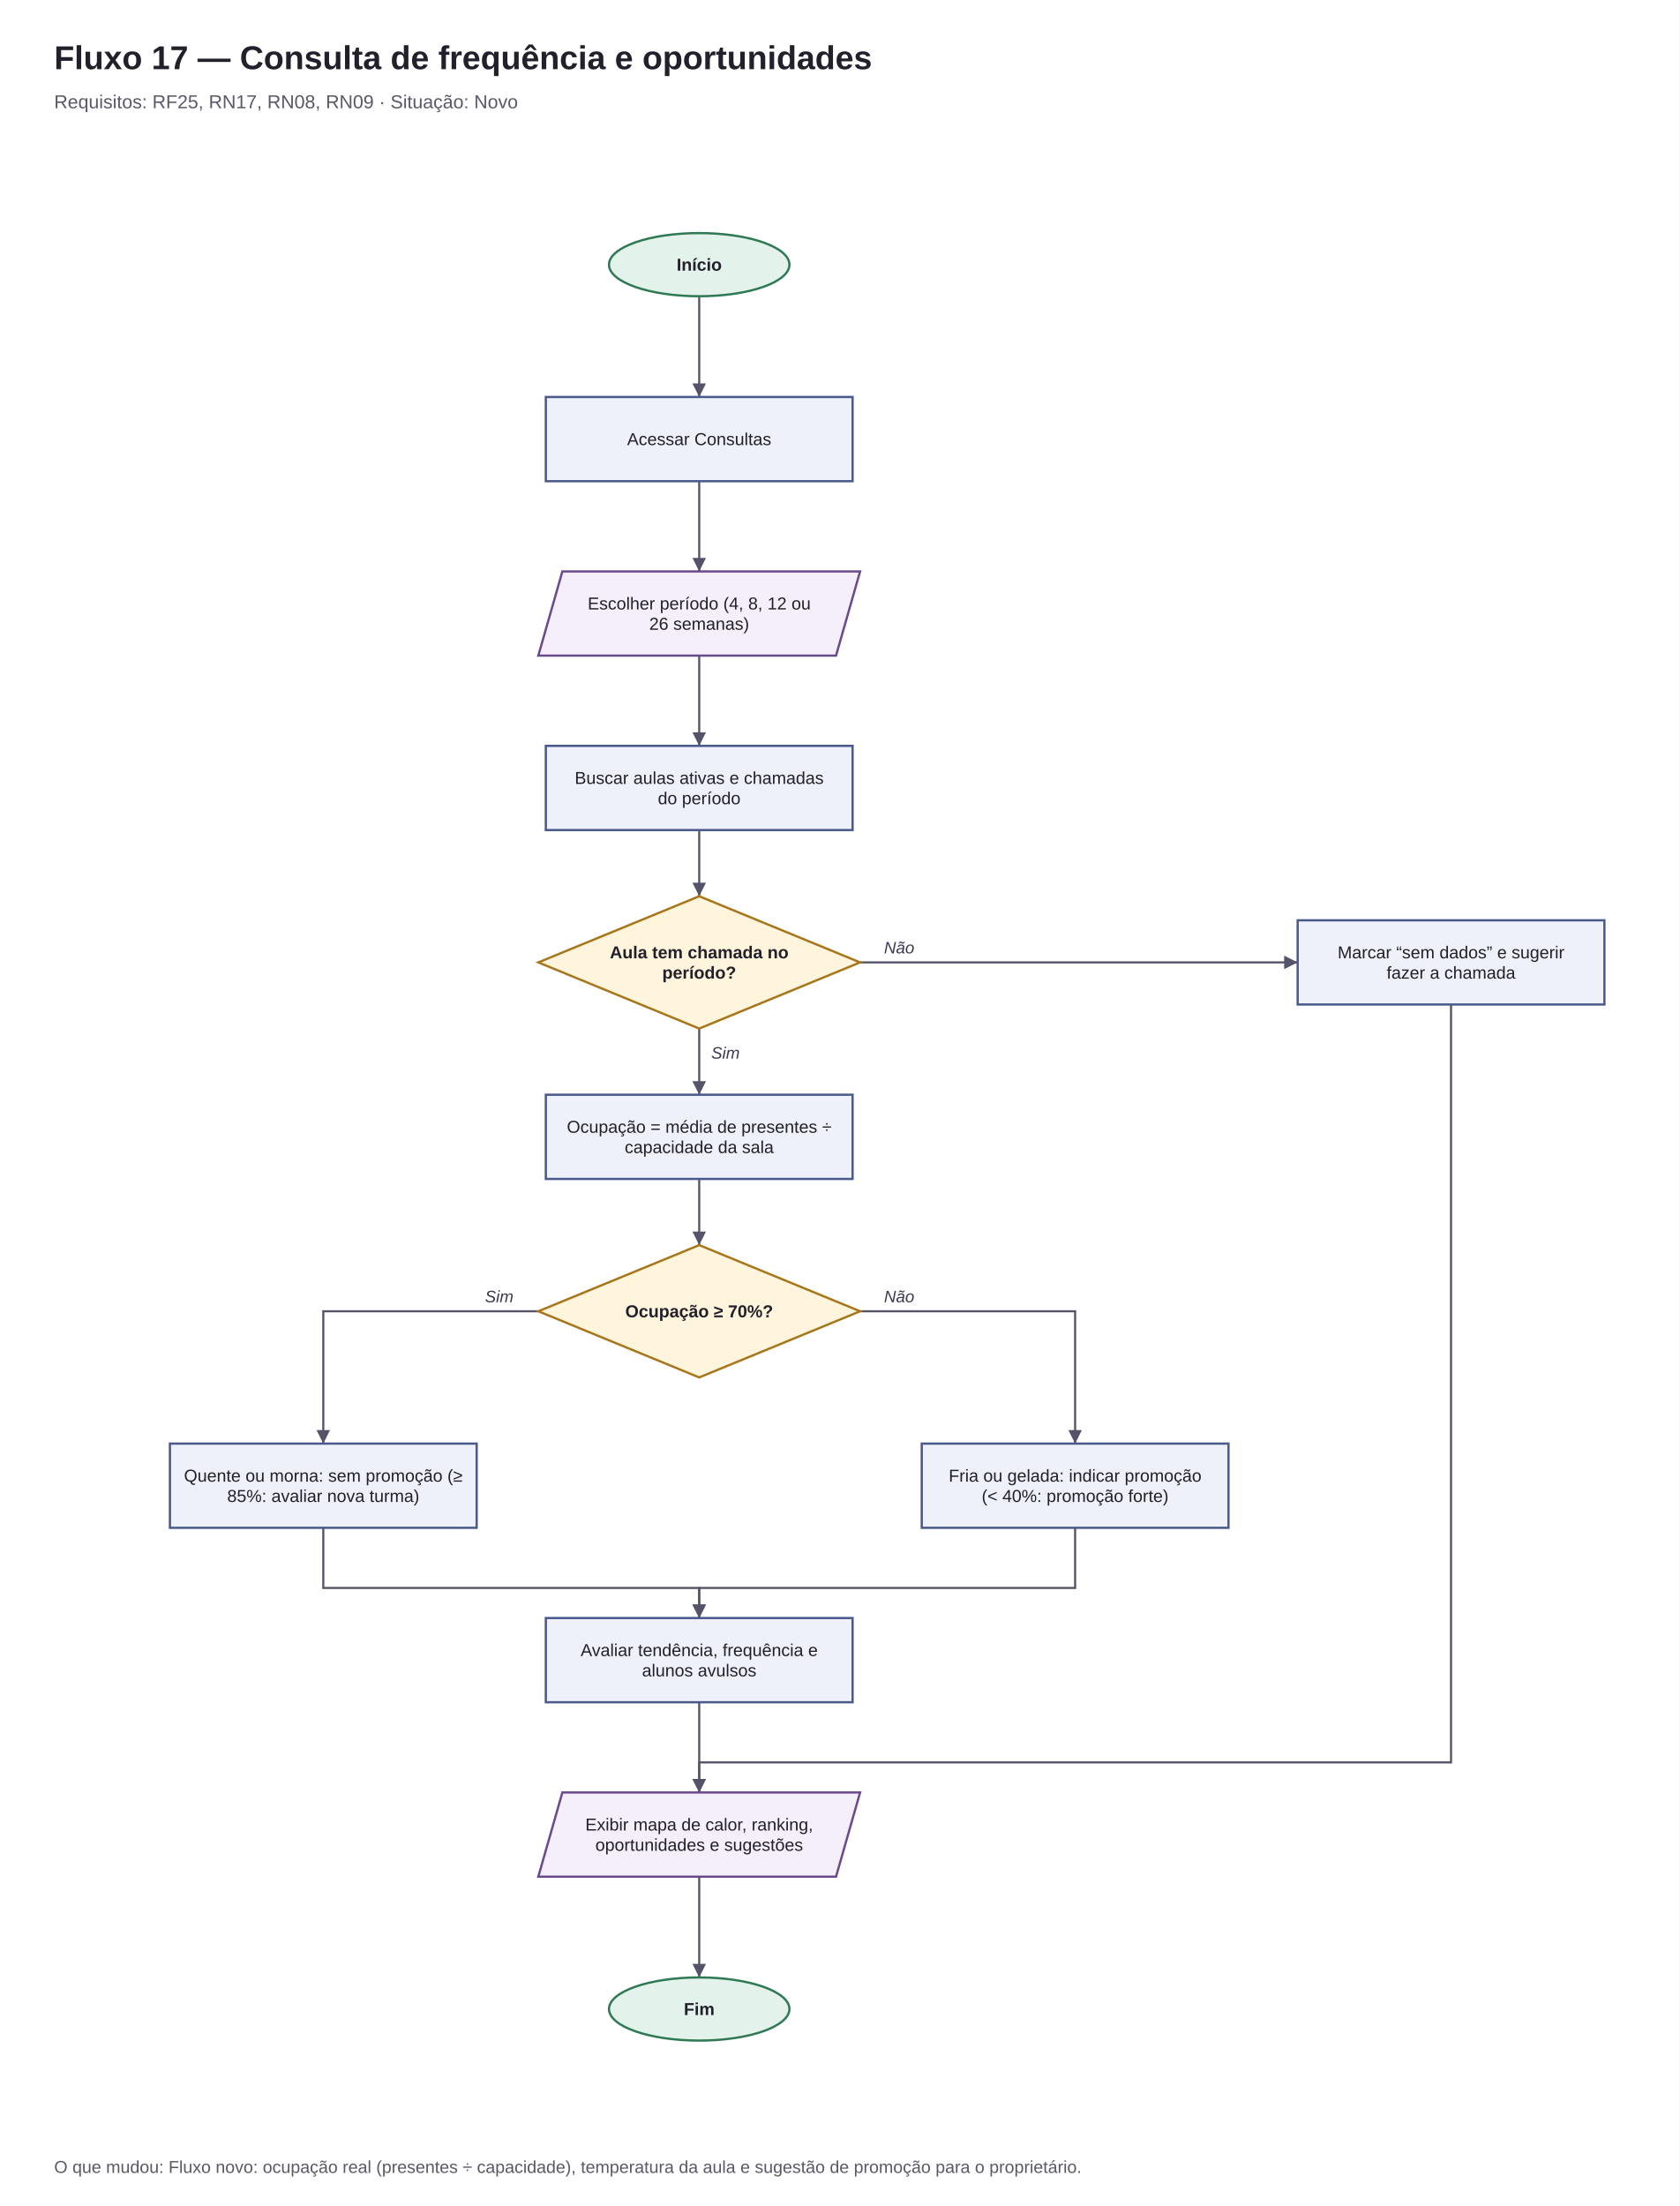
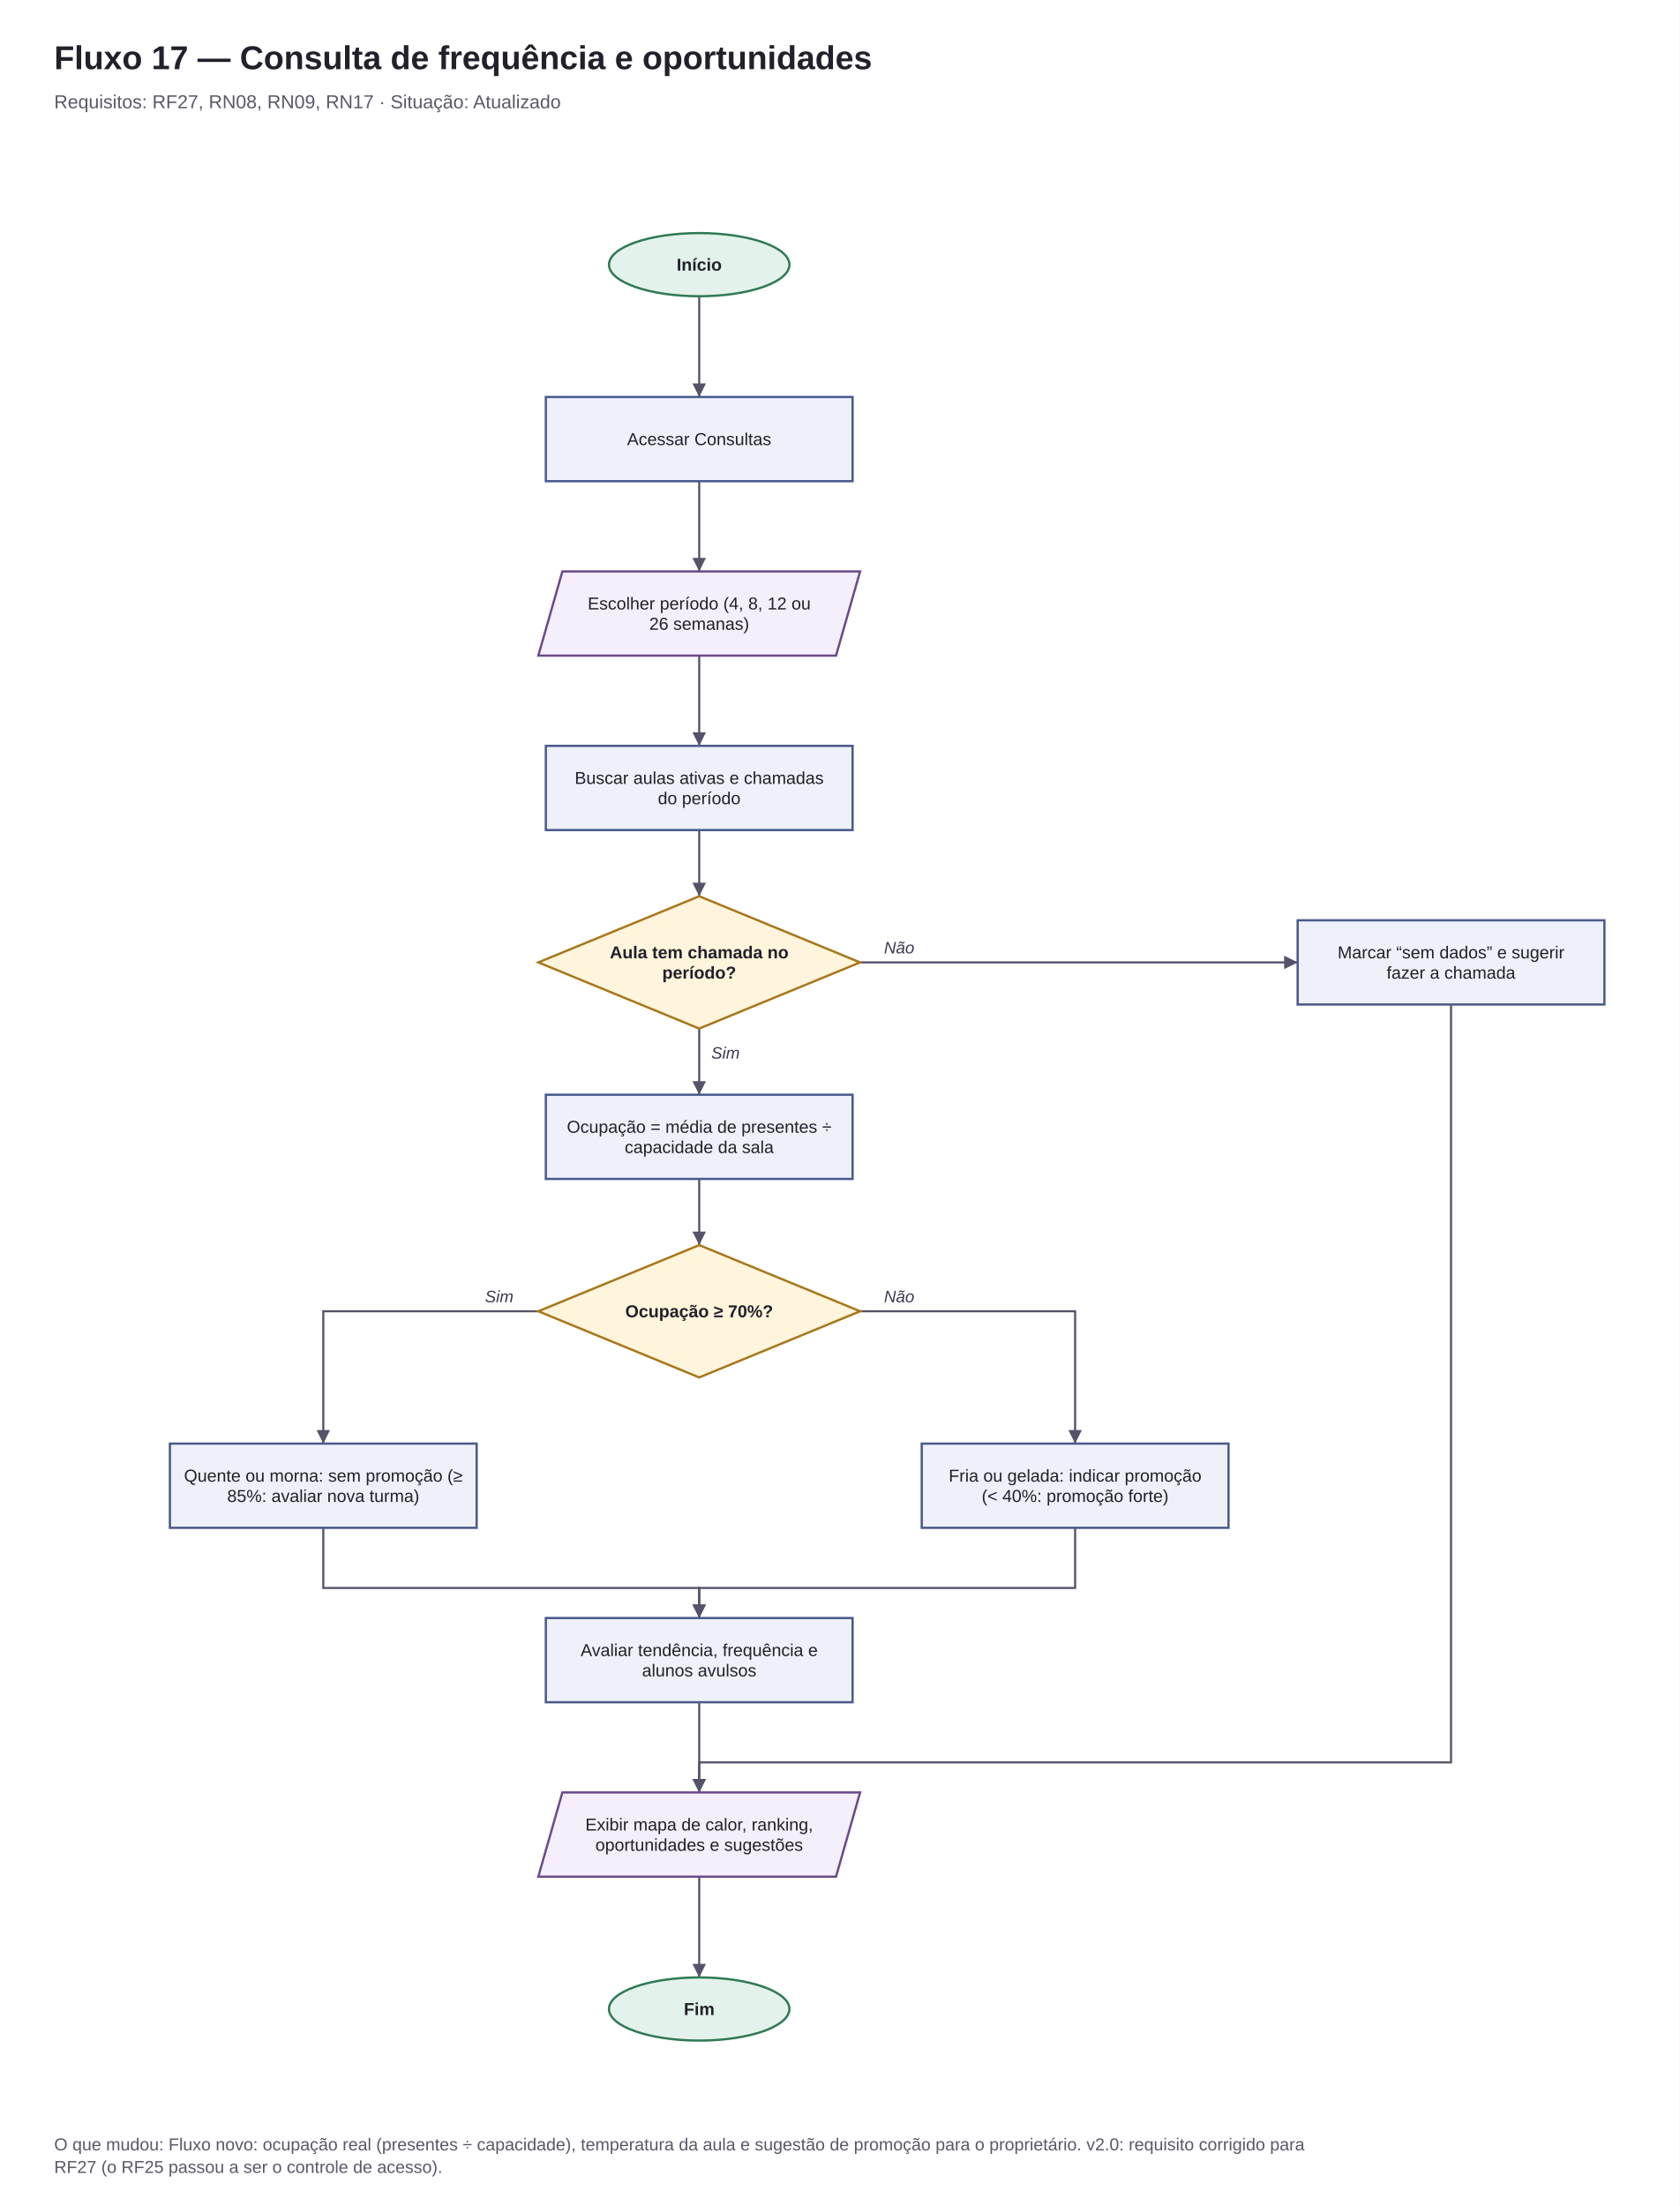
<svg xmlns="http://www.w3.org/2000/svg" width="1117" height="1467" viewBox="0 0 1117 1467" font-family="Liberation Sans, Arial, sans-serif">
  <rect x="0" y="0" width="1117" height="1467" fill="#ffffff" />
  <text x="36" y="46" font-size="22" font-weight="bold" fill="#22202a">Fluxo 17 — Consulta de frequência e oportunidades</text>
-   <text x="36" y="72" font-size="12.5" fill="#5a5768">Requisitos: RF25, RN17, RN08, RN09   ·   Situação: Novo</text>
+   <text x="36" y="72" font-size="12.5" fill="#5a5768">Requisitos: RF27, RN08, RN09, RN17   ·   Situação: Atualizado</text>
  <polyline points="465.0,197.0 465.0,264.0" fill="none" stroke="#55536a" stroke-width="1.4" />
  <polygon points="465.0,264.0 460.5,255.0 469.5,255.0" fill="#55536a" />
  <polyline points="465.0,320.0 465.0,380.0" fill="none" stroke="#55536a" stroke-width="1.4" />
  <polygon points="465.0,380.0 460.5,371.0 469.5,371.0" fill="#55536a" />
  <polyline points="465.0,436.0 465.0,496.0" fill="none" stroke="#55536a" stroke-width="1.4" />
  <polygon points="465.0,496.0 460.5,487.0 469.5,487.0" fill="#55536a" />
  <polyline points="465.0,552.0 465.0,596.0" fill="none" stroke="#55536a" stroke-width="1.4" />
  <polygon points="465.0,596.0 460.5,587.0 469.5,587.0" fill="#55536a" />
  <polyline points="465.0,684.0 465.0,728.0" fill="none" stroke="#55536a" stroke-width="1.4" />
  <polygon points="465.0,728.0 460.5,719.0 469.5,719.0" fill="#55536a" />
  <polyline points="572.0,640.0 863.0,640.0" fill="none" stroke="#55536a" stroke-width="1.4" />
  <polygon points="863.0,640.0 854.0,635.5 854.0,644.5" fill="#55536a" />
  <polyline points="465.0,784.0 465.0,828.0" fill="none" stroke="#55536a" stroke-width="1.4" />
  <polygon points="465.0,828.0 460.5,819.0 469.5,819.0" fill="#55536a" />
  <polyline points="358.0,872.0 215.0,872.0 215.0,960.0" fill="none" stroke="#55536a" stroke-width="1.4" />
  <polygon points="215.0,960.0 210.5,951.0 219.5,951.0" fill="#55536a" />
  <polyline points="572.0,872.0 715.0,872.0 715.0,960.0" fill="none" stroke="#55536a" stroke-width="1.4" />
  <polygon points="715.0,960.0 710.5,951.0 719.5,951.0" fill="#55536a" />
  <polyline points="215.0,1016.0 215.0,1056.0 465.0,1056.0 465.0,1076.0" fill="none" stroke="#55536a" stroke-width="1.4" />
  <polygon points="465.0,1076.0 460.5,1067.0 469.5,1067.0" fill="#55536a" />
  <polyline points="715.0,1016.0 715.0,1056.0 465.0,1056.0 465.0,1076.0" fill="none" stroke="#55536a" stroke-width="1.4" />
  <polygon points="465.0,1076.0 460.5,1067.0 469.5,1067.0" fill="#55536a" />
  <polyline points="465.0,1132.0 465.0,1192.0" fill="none" stroke="#55536a" stroke-width="1.4" />
  <polygon points="465.0,1192.0 460.5,1183.0 469.5,1183.0" fill="#55536a" />
  <polyline points="965.0,668.0 965.0,1172.0 465.0,1172.0 465.0,1192.0" fill="none" stroke="#55536a" stroke-width="1.4" />
  <polygon points="465.0,1192.0 460.5,1183.0 469.5,1183.0" fill="#55536a" />
  <polyline points="465.0,1248.0 465.0,1315.0" fill="none" stroke="#55536a" stroke-width="1.4" />
  <polygon points="465.0,1315.0 460.5,1306.0 469.5,1306.0" fill="#55536a" />
  <ellipse cx="465.0" cy="176.0" rx="60.0" ry="21.0" fill="#e3f2ea" stroke="#2f7a55" stroke-width="1.5" />
  <text x="465.0" y="180.0" font-size="11.5" text-anchor="middle" fill="#22202a" font-weight="bold">Início</text>
  <rect x="363.0" y="264.0" width="204" height="56" fill="#eef1fa" stroke="#4a5a8c" stroke-width="1.5" />
  <text x="465.0" y="296.0" font-size="11.5" text-anchor="middle" fill="#22202a">Acessar Consultas</text>
  <polygon points="374.0,380.0 572.0,380.0 556.0,436.0 358.0,436.0" fill="#f5effb" stroke="#6a4a8c" stroke-width="1.5" />
  <text x="465.0" y="405.3" font-size="11.5" text-anchor="middle" fill="#22202a">Escolher período (4, 8, 12 ou</text>
  <text x="465.0" y="418.8" font-size="11.5" text-anchor="middle" fill="#22202a">26 semanas)</text>
  <rect x="363.0" y="496.0" width="204" height="56" fill="#eef1fa" stroke="#4a5a8c" stroke-width="1.5" />
  <text x="465.0" y="521.3" font-size="11.5" text-anchor="middle" fill="#22202a">Buscar aulas ativas e chamadas</text>
  <text x="465.0" y="534.8" font-size="11.5" text-anchor="middle" fill="#22202a">do período</text>
  <polygon points="465.0,596.0 572.0,640.0 465.0,684.0 358.0,640.0" fill="#fff4dc" stroke="#a8761a" stroke-width="1.5" />
  <text x="465.0" y="637.3" font-size="11.5" text-anchor="middle" fill="#22202a" font-weight="bold">Aula tem chamada no</text>
  <text x="465.0" y="650.8" font-size="11.5" text-anchor="middle" fill="#22202a" font-weight="bold">período?</text>
  <rect x="863.0" y="612.0" width="204" height="56" fill="#eef1fa" stroke="#4a5a8c" stroke-width="1.5" />
  <text x="965.0" y="637.3" font-size="11.5" text-anchor="middle" fill="#22202a">Marcar “sem dados” e sugerir</text>
  <text x="965.0" y="650.8" font-size="11.5" text-anchor="middle" fill="#22202a">fazer a chamada</text>
  <rect x="363.0" y="728.0" width="204" height="56" fill="#eef1fa" stroke="#4a5a8c" stroke-width="1.5" />
  <text x="465.0" y="753.3" font-size="11.5" text-anchor="middle" fill="#22202a">Ocupação = média de presentes ÷</text>
  <text x="465.0" y="766.8" font-size="11.5" text-anchor="middle" fill="#22202a">capacidade da sala</text>
  <polygon points="465.0,828.0 572.0,872.0 465.0,916.0 358.0,872.0" fill="#fff4dc" stroke="#a8761a" stroke-width="1.5" />
  <text x="465.0" y="876.0" font-size="11.5" text-anchor="middle" fill="#22202a" font-weight="bold">Ocupação ≥ 70%?</text>
  <rect x="113.0" y="960.0" width="204" height="56" fill="#eef1fa" stroke="#4a5a8c" stroke-width="1.5" />
  <text x="215.0" y="985.3" font-size="11.5" text-anchor="middle" fill="#22202a">Quente ou morna: sem promoção (≥</text>
  <text x="215.0" y="998.8" font-size="11.5" text-anchor="middle" fill="#22202a">85%: avaliar nova turma)</text>
  <rect x="613.0" y="960.0" width="204" height="56" fill="#eef1fa" stroke="#4a5a8c" stroke-width="1.5" />
  <text x="715.0" y="985.3" font-size="11.5" text-anchor="middle" fill="#22202a">Fria ou gelada: indicar promoção</text>
  <text x="715.0" y="998.8" font-size="11.5" text-anchor="middle" fill="#22202a">(&lt; 40%: promoção forte)</text>
  <rect x="363.0" y="1076.0" width="204" height="56" fill="#eef1fa" stroke="#4a5a8c" stroke-width="1.5" />
  <text x="465.0" y="1101.3" font-size="11.5" text-anchor="middle" fill="#22202a">Avaliar tendência, frequência e</text>
  <text x="465.0" y="1114.8" font-size="11.5" text-anchor="middle" fill="#22202a">alunos avulsos</text>
  <polygon points="374.0,1192.0 572.0,1192.0 556.0,1248.0 358.0,1248.0" fill="#f5effb" stroke="#6a4a8c" stroke-width="1.5" />
  <text x="465.0" y="1217.3" font-size="11.5" text-anchor="middle" fill="#22202a">Exibir mapa de calor, ranking,</text>
  <text x="465.0" y="1230.8" font-size="11.5" text-anchor="middle" fill="#22202a">oportunidades e sugestões</text>
  <ellipse cx="465.0" cy="1336.0" rx="60.0" ry="21.0" fill="#e3f2ea" stroke="#2f7a55" stroke-width="1.5" />
  <text x="465.0" y="1340.0" font-size="11.5" text-anchor="middle" fill="#22202a" font-weight="bold">Fim</text>
  <rect x="470.0" y="693.0" width="24.6" height="14" fill="#ffffff" />
  <text x="473.0" y="704.0" font-size="11" text-anchor="start" fill="#3a3850" font-style="italic">Sim</text>
  <rect x="585.7" y="623.0" width="24.6" height="14" fill="#ffffff" />
  <text x="598.0" y="634.0" font-size="11" text-anchor="middle" fill="#3a3850" font-style="italic">Não</text>
  <rect x="319.7" y="855.0" width="24.6" height="14" fill="#ffffff" />
  <text x="332.0" y="866.0" font-size="11" text-anchor="middle" fill="#3a3850" font-style="italic">Sim</text>
  <rect x="585.7" y="855.0" width="24.6" height="14" fill="#ffffff" />
  <text x="598.0" y="866.0" font-size="11" text-anchor="middle" fill="#3a3850" font-style="italic">Não</text>
-   <text x="36" y="1445" font-size="11.5" fill="#5a5768">O que mudou: Fluxo novo: ocupação real (presentes ÷ capacidade), temperatura da aula e sugestão de promoção para o proprietário.</text>
+   <text x="36" y="1430" font-size="11.5" fill="#5a5768">O que mudou: Fluxo novo: ocupação real (presentes ÷ capacidade), temperatura da aula e sugestão de promoção para o proprietário. v2.0: requisito corrigido para</text>
+   <text x="36" y="1445" font-size="11.5" fill="#5a5768">RF27 (o RF25 passou a ser o controle de acesso).</text>
</svg>
